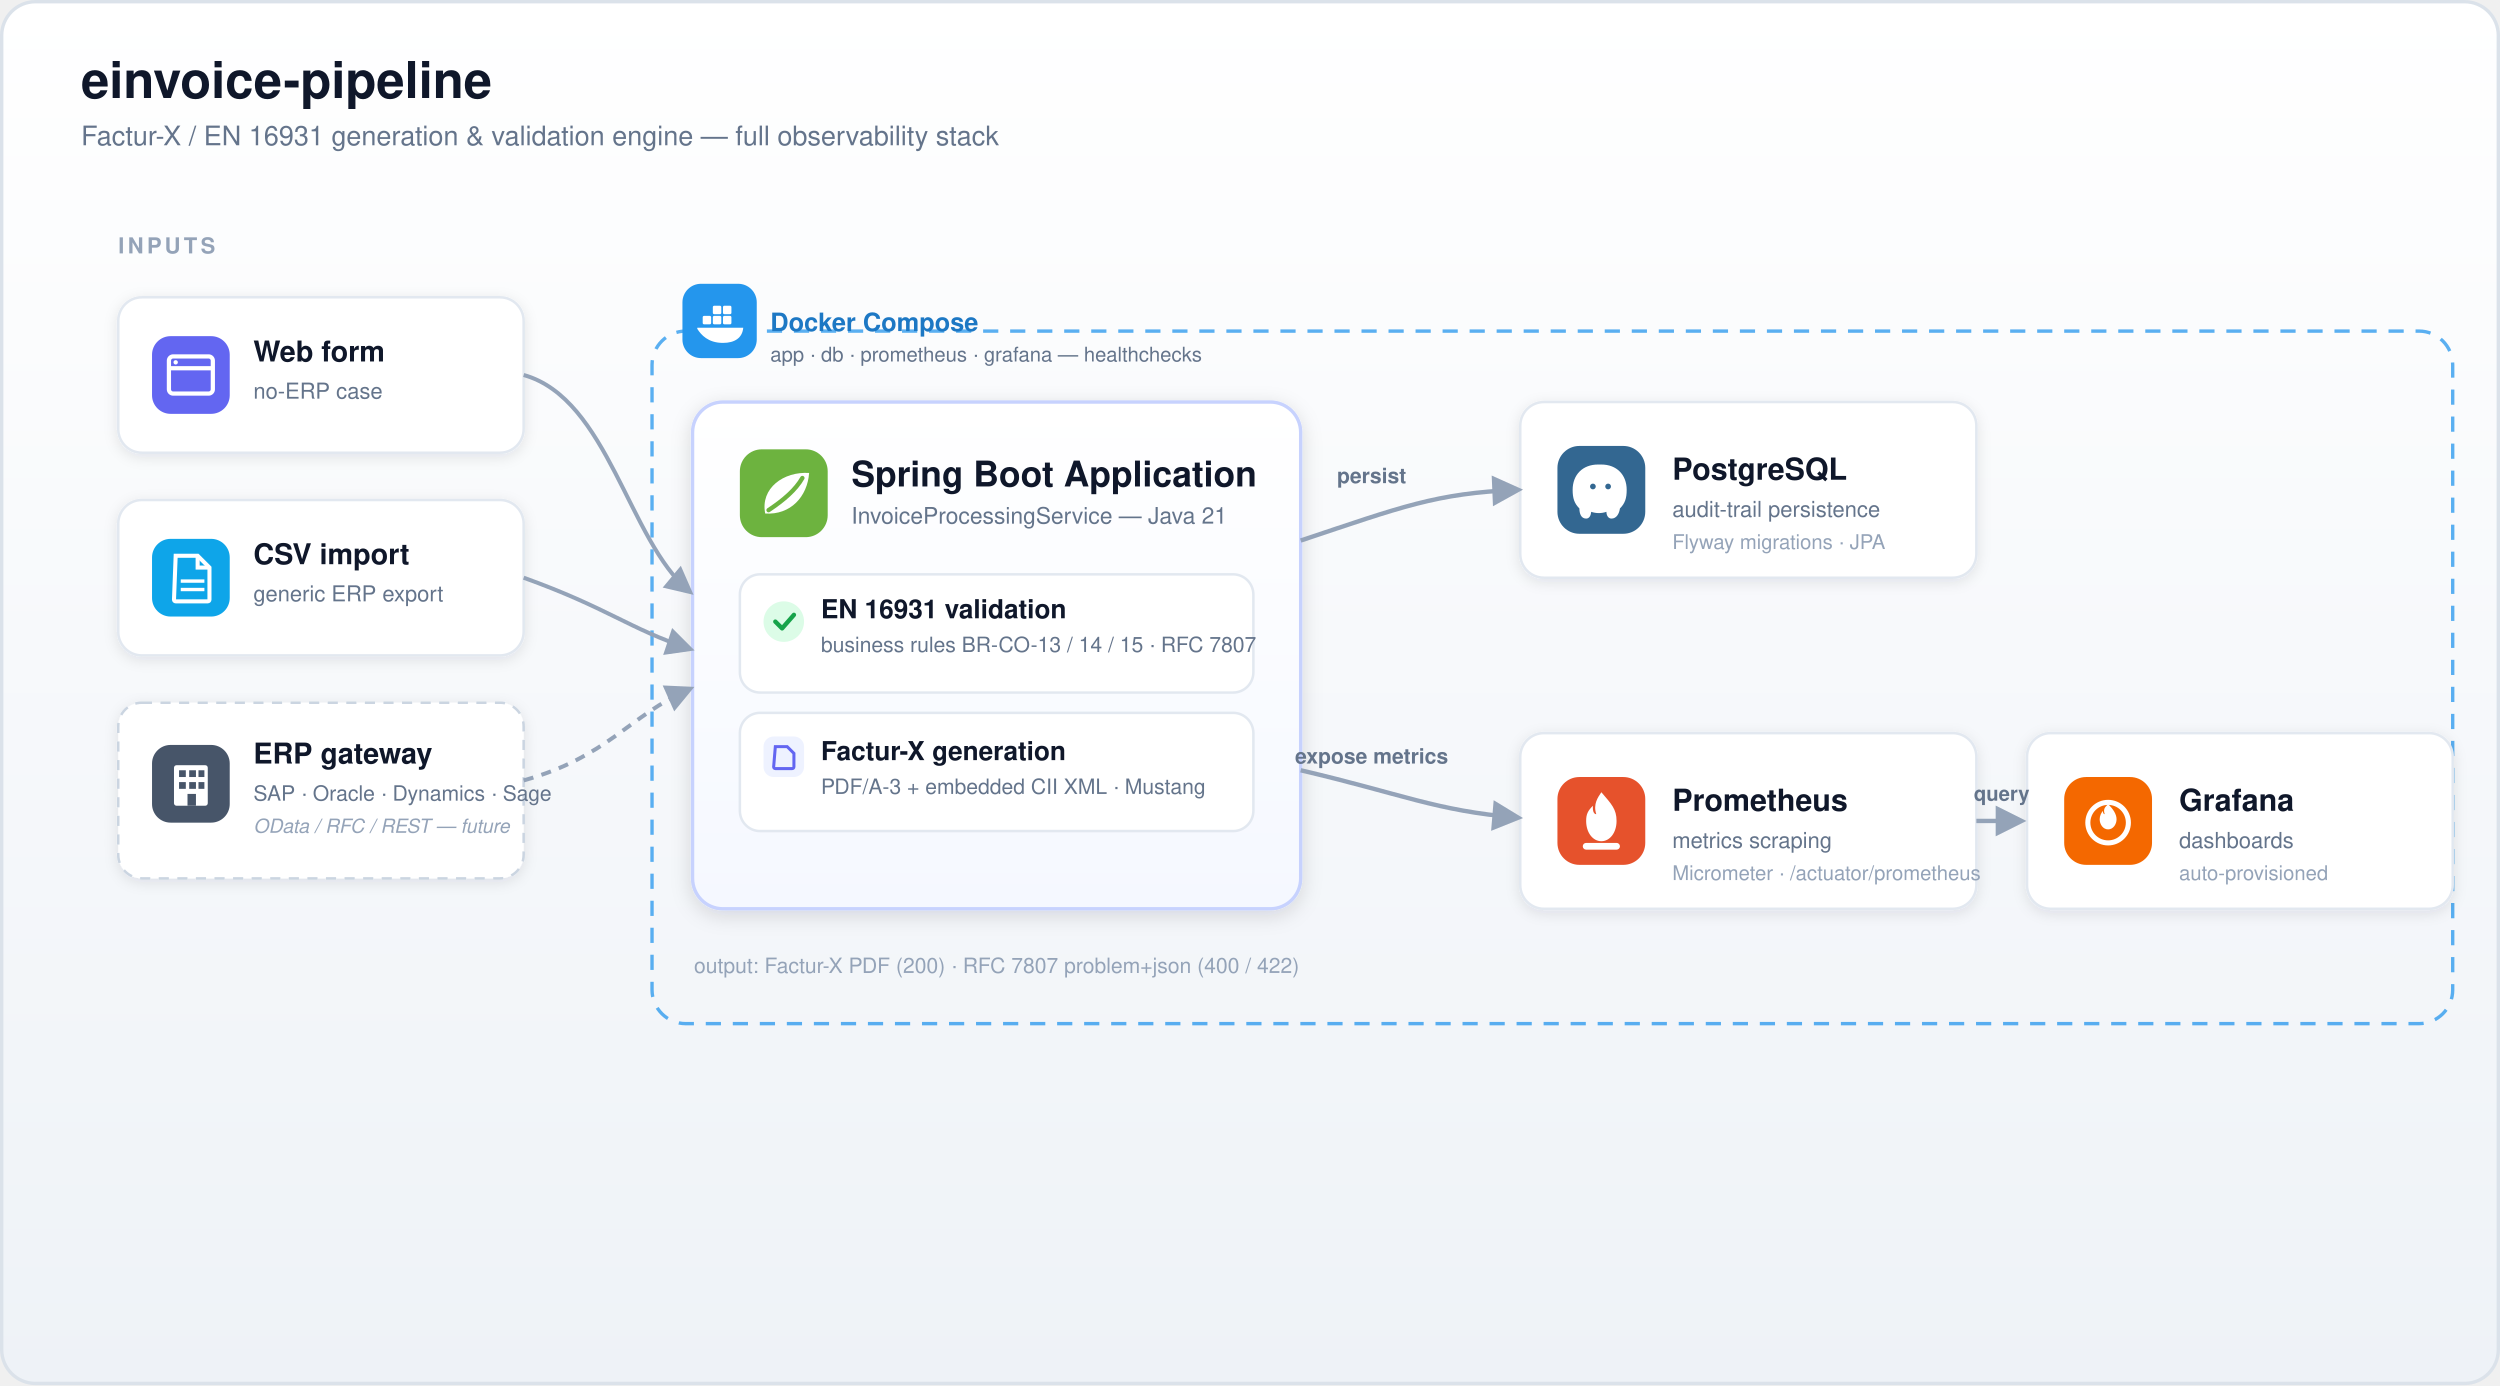
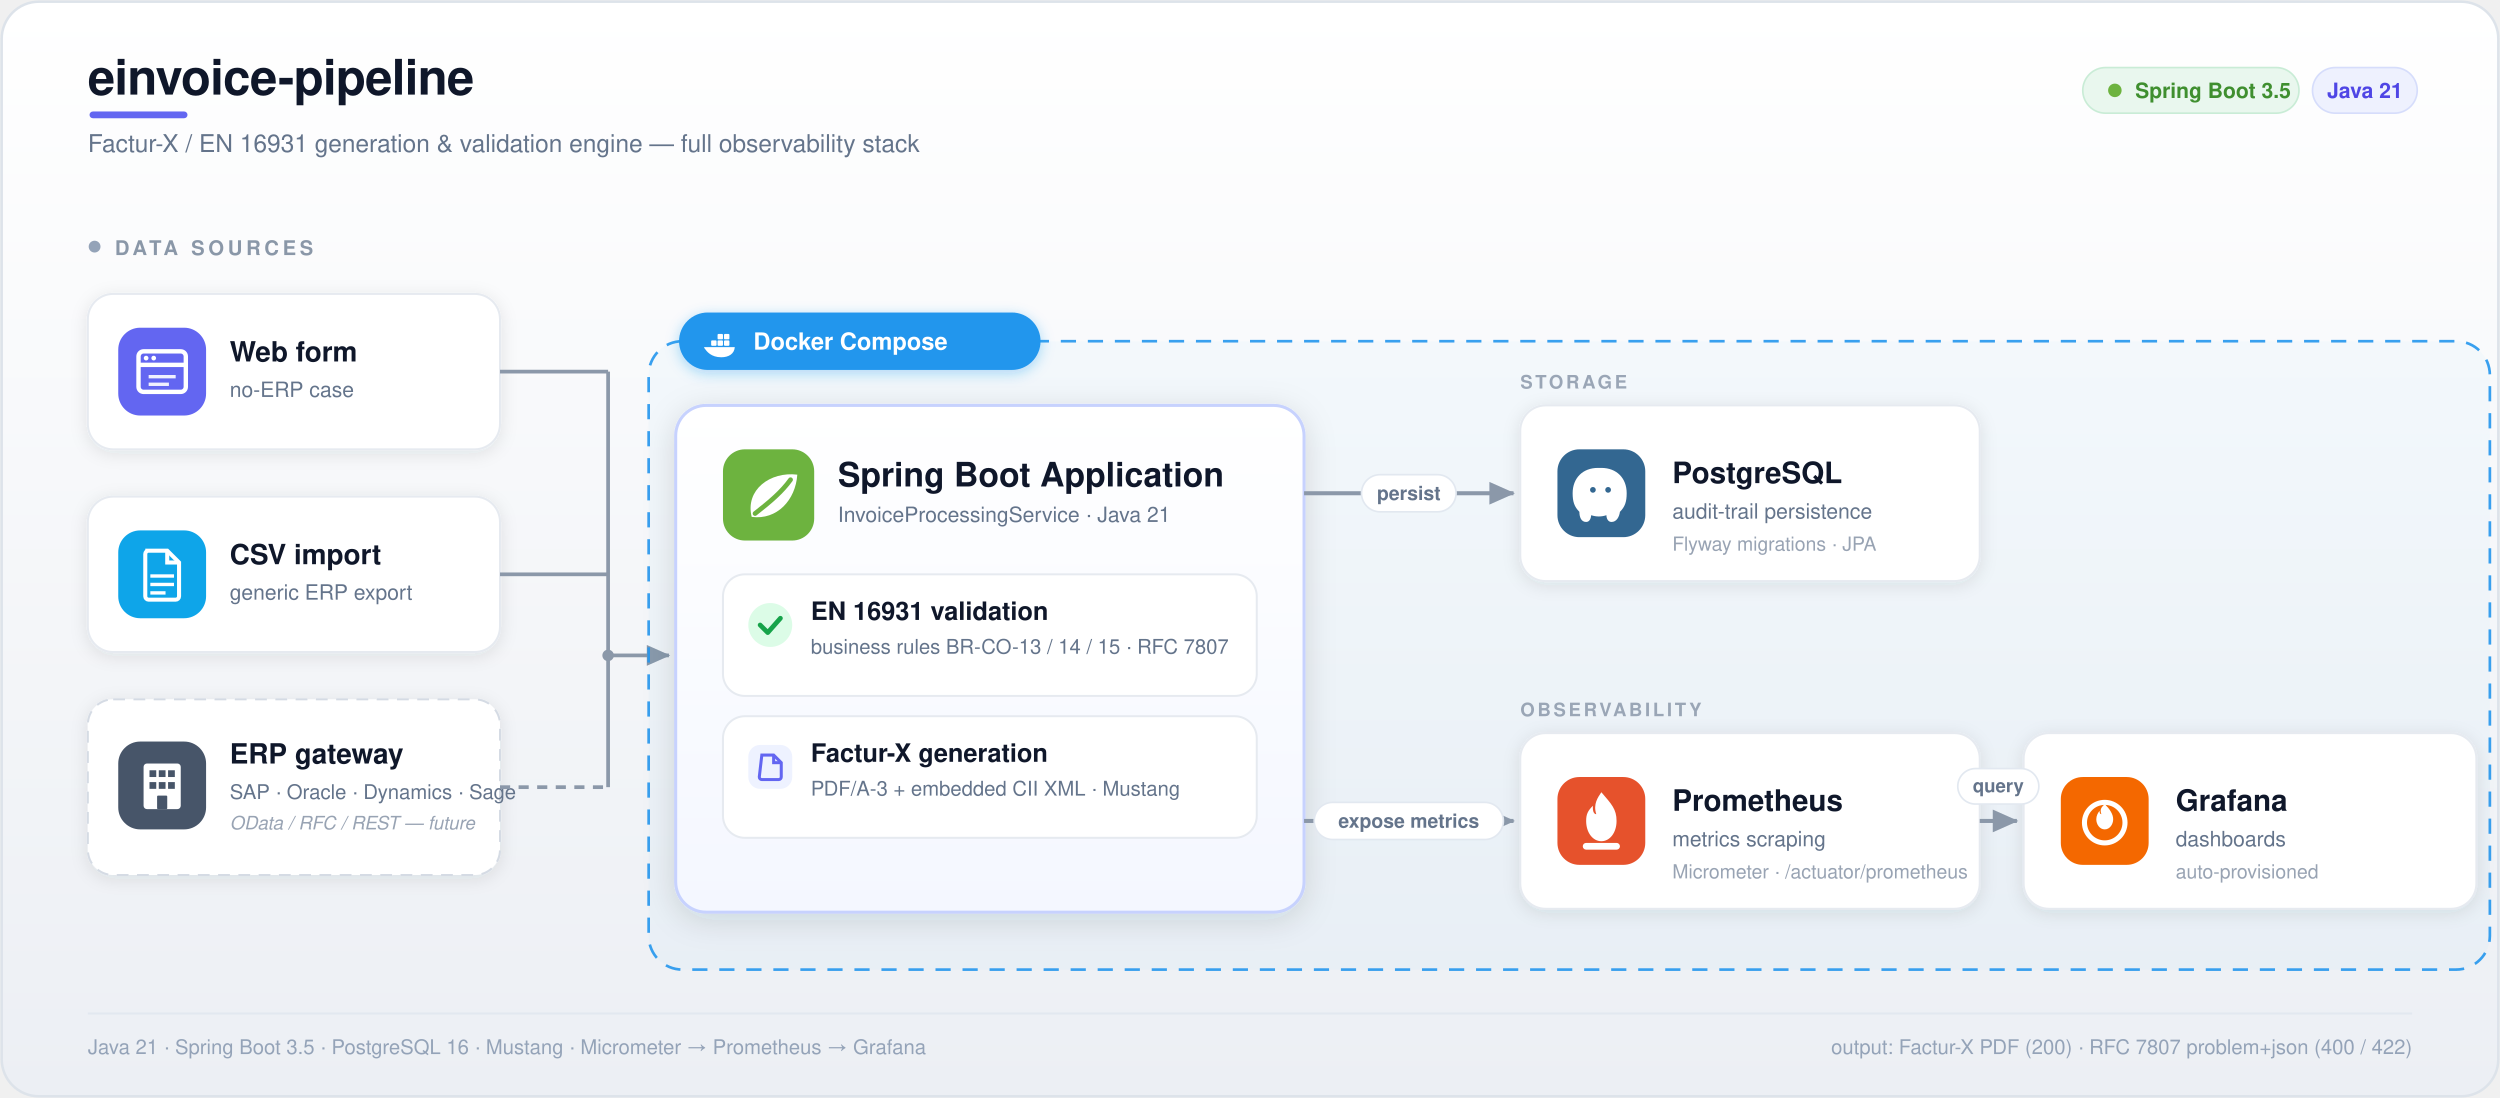
- <svg xmlns="http://www.w3.org/2000/svg" width="1480" height="820" viewBox="0 0 1480 820" font-family="'Segoe UI', system-ui, -apple-system, Helvetica, Arial, sans-serif" role="img" aria-label="einvoice-pipeline architecture diagram">
+ <svg xmlns="http://www.w3.org/2000/svg" width="1480" height="650" viewBox="0 0 1480 650" font-family="'Segoe UI', system-ui, -apple-system, Helvetica, Arial, sans-serif" role="img" aria-label="einvoice-pipeline architecture diagram">
  <defs>
    <linearGradient id="canvas" x1="0" y1="0" x2="0" y2="1">
      <stop offset="0" stop-color="#ffffff" />
-       <stop offset="1" stop-color="#eef2f7" />
+       <stop offset="1" stop-color="#eceff4" />
    </linearGradient>
    <linearGradient id="appGrad" x1="0" y1="0" x2="0" y2="1">
      <stop offset="0" stop-color="#ffffff" />
-       <stop offset="1" stop-color="#f5f8ff" />
+       <stop offset="1" stop-color="#f4f7ff" />
    </linearGradient>
-     <filter id="shadow" x="-20%" y="-20%" width="140%" height="140%">
-       <feDropShadow dx="0" dy="3" stdDeviation="6" flood-color="#0f172a" flood-opacity="0.14" />
+     <filter id="cardShadow" x="-20%" y="-20%" width="140%" height="140%">
+       <feDropShadow dx="0" dy="2" stdDeviation="5" flood-color="#1e293b" flood-opacity="0.10" />
    </filter>
-     <filter id="softShadow" x="-20%" y="-20%" width="140%" height="140%">
-       <feDropShadow dx="0" dy="2" stdDeviation="4" flood-color="#0f172a" flood-opacity="0.10" />
+     <filter id="engineShadow" x="-20%" y="-20%" width="140%" height="140%">
+       <feDropShadow dx="0" dy="4" stdDeviation="9" flood-color="#1e293b" flood-opacity="0.13" />
    </filter>
-     <marker id="arrow" viewBox="0 0 10 10" refX="8" refY="5" markerWidth="7" markerHeight="7" orient="auto-start-reverse">
-       <path d="M0 0 L10 5 L0 10 z" fill="#94a3b8" />
+     <filter id="tabShadow" x="-40%" y="-40%" width="180%" height="180%">
+       <feDropShadow dx="0" dy="2" stdDeviation="4" flood-color="#2496ed" flood-opacity="0.35" />
+     </filter>
+     <marker id="arrow" viewBox="0 0 10 10" refX="8.5" refY="5" markerWidth="7" markerHeight="7" orient="auto-start-reverse">
+       <path d="M0 1 L9 5 L0 9 z" fill="#8b98a9" />
    </marker>
  </defs>
-   <rect x="1" y="1" width="1478" height="818" rx="20" fill="url(#canvas)" stroke="#dbe2ea" stroke-width="2" />
-   <text x="48" y="58" font-size="30" font-weight="700" fill="#0f172a">einvoice-pipeline</text>
-   <text x="48" y="86" font-size="16" fill="#64748b">Factur-X / EN 16931 generation &amp; validation engine — full observability stack</text>
-   <text x="70" y="150" font-size="13" font-weight="700" letter-spacing="2" fill="#94a3b8">INPUTS</text>
-   <g filter="url(#softShadow)">
-     <rect x="70" y="176" width="240" height="92" rx="14" fill="#ffffff" stroke="#e2e8f0" stroke-width="1.5" />
+   <rect x="1" y="1" width="1478" height="648" rx="22" fill="url(#canvas)" stroke="#dde3ea" stroke-width="1.5" />
+   <text x="52" y="56" font-size="29" font-weight="700" fill="#0f172a" letter-spacing="-0.4">einvoice-pipeline</text>
+   <rect x="53" y="66" width="58" height="4" rx="2" fill="#6366f1" />
+   <text x="52" y="90" font-size="14.5" fill="#64748b">Factur-X / EN 16931 generation &amp; validation engine — full observability stack</text>
+   <rect x="1233" y="40" width="128" height="27" rx="13.5" fill="#e9f7ee" stroke="#c9ecd6" stroke-width="1" />
+   <circle cx="1252" cy="53.5" r="4" fill="#6db33f" />
+   <text x="1264" y="58" font-size="12.5" font-weight="600" fill="#3f8f2f">Spring Boot 3.5</text>
+   <rect x="1369" y="40" width="62" height="27" rx="13.5" fill="#eef1fe" stroke="#d6ddfb" stroke-width="1" />
+   <text x="1400" y="58" font-size="12.5" font-weight="600" fill="#4f46e5" text-anchor="middle">Java 21</text>
+   <circle cx="56" cy="146" r="3.5" fill="#94a3b8" />
+   <text x="68" y="151" font-size="12" font-weight="700" letter-spacing="2.2" fill="#8a97a8">DATA SOURCES</text>
+   <g filter="url(#cardShadow)">
+     <rect x="52" y="174" width="244" height="92" rx="15" fill="#ffffff" stroke="#e6eaf0" stroke-width="1.2" />
  </g>
-   <g transform="translate(90,199)">
-     <rect width="46" height="46" rx="11" fill="#6366f1" />
-     <g transform="translate(0,0)">
-       <rect x="10" y="12" width="26" height="22" rx="2.5" fill="none" stroke="#fff" stroke-width="2.5" />
-       <line x1="10" y1="19" x2="36" y2="19" stroke="#fff" stroke-width="2.5" />
-       <circle cx="14" cy="15.5" r="1.3" fill="#fff" />
+   <g transform="translate(70,194)">
+     <rect width="52" height="52" rx="13" fill="#6366f1" />
+     <rect x="12" y="14" width="28" height="24" rx="3" fill="none" stroke="#fff" stroke-width="2.6" />
+     <line x1="12" y1="22" x2="40" y2="22" stroke="#fff" stroke-width="2.6" />
+     <circle cx="16.5" cy="18" r="1.4" fill="#fff" />
+     <circle cx="21" cy="18" r="1.4" fill="#fff" />
+     <line x1="18" y1="29" x2="34" y2="29" stroke="#fff" stroke-width="2" opacity="0.9" />
+     <line x1="18" y1="33.5" x2="30" y2="33.5" stroke="#fff" stroke-width="2" opacity="0.9" />
+   </g>
+   <text x="136" y="214" font-size="16.5" font-weight="600" fill="#0f172a">Web form</text>
+   <text x="136" y="235" font-size="12.5" fill="#64748b">no-ERP case</text>
+   <g filter="url(#cardShadow)">
+     <rect x="52" y="294" width="244" height="92" rx="15" fill="#ffffff" stroke="#e6eaf0" stroke-width="1.2" />
+   </g>
+   <g transform="translate(70,314)">
+     <rect width="52" height="52" rx="13" fill="#0ea5e9" />
+     <path d="M16 12 h13 l7 7 v20 a2 2 0 0 1 -2 2 h-16 a2 2 0 0 1 -2 -2 v-25 a2 2 0 0 1 2 -2 z" fill="none" stroke="#fff" stroke-width="2.4" />
+     <path d="M29 12 v7 h7" fill="none" stroke="#fff" stroke-width="2.4" />
+     <line x1="19" y1="27" x2="33" y2="27" stroke="#fff" stroke-width="2" />
+     <line x1="19" y1="32" x2="33" y2="32" stroke="#fff" stroke-width="2" />
+     <line x1="19" y1="37" x2="28" y2="37" stroke="#fff" stroke-width="2" />
+   </g>
+   <text x="136" y="334" font-size="16.5" font-weight="600" fill="#0f172a">CSV import</text>
+   <text x="136" y="355" font-size="12.5" fill="#64748b">generic ERP export</text>
+   <g filter="url(#cardShadow)">
+     <rect x="52" y="414" width="244" height="104" rx="15" fill="#ffffff" stroke="#d5dbe4" stroke-width="1.2" stroke-dasharray="7 5" />
+   </g>
+   <g transform="translate(70,439)">
+     <rect width="52" height="52" rx="13" fill="#475569" />
+     <rect x="15" y="13" width="22" height="27" rx="2" fill="#fff" />
+     <g fill="#475569">
+       <rect x="18.5" y="17" width="4" height="4" />
+       <rect x="24" y="17" width="4" height="4" />
+       <rect x="29.5" y="17" width="4" height="4" />
+       <rect x="18.5" y="24" width="4" height="4" />
+       <rect x="24" y="24" width="4" height="4" />
+       <rect x="29.5" y="24" width="4" height="4" />
+       <rect x="23" y="32" width="6" height="8" rx="0.5" />
    </g>
  </g>
-   <text x="150" y="214" font-size="17" font-weight="600" fill="#0f172a">Web form</text>
-   <text x="150" y="236" font-size="13" fill="#64748b">no-ERP case</text>
-   <g filter="url(#softShadow)">
-     <rect x="70" y="296" width="240" height="92" rx="14" fill="#ffffff" stroke="#e2e8f0" stroke-width="1.5" />
+   <text x="136" y="452" font-size="16.5" font-weight="600" fill="#0f172a">ERP gateway</text>
+   <text x="136" y="473" font-size="12" fill="#64748b">SAP · Oracle · Dynamics · Sage</text>
+   <text x="136" y="491" font-size="11" fill="#98a3b3" font-style="italic">OData / RFC / REST — future</text>
+   <g stroke="#8b98a9" stroke-width="2.2" fill="none">
+     <path d="M296 220 H 360" />
+     <path d="M296 340 H 360" />
+     <path d="M296 466 H 360" stroke-dasharray="6 5" />
+     <path d="M360 220 V 466" />
+     <path d="M360 388 H 396" marker-end="url(#arrow)" />
  </g>
-   <g transform="translate(90,319)">
-     <rect width="46" height="46" rx="11" fill="#0ea5e9" />
-     <path d="M14 10 h13 l7 7 v19 a1 1 0 0 1 -1 1 h-19 a1 1 0 0 1 -1 -1 z" fill="none" stroke="#fff" stroke-width="2.4" />
-     <path d="M27 10 v7 h7" fill="none" stroke="#fff" stroke-width="2.4" />
-     <line x1="17" y1="25" x2="31" y2="25" stroke="#fff" stroke-width="2" />
-     <line x1="17" y1="30" x2="31" y2="30" stroke="#fff" stroke-width="2" />
+   <circle cx="360" cy="388" r="3.4" fill="#8b98a9" />
+   <rect x="384" y="202" width="1090" height="372" rx="20" fill="#2496ed" fill-opacity="0.035" stroke="#2496ed" stroke-width="1.6" stroke-dasharray="9 7" opacity="0.9" />
+   <g filter="url(#tabShadow)">
+     <rect x="402" y="185" width="214" height="34" rx="17" fill="#2496ed" />
  </g>
-   <text x="150" y="334" font-size="17" font-weight="600" fill="#0f172a">CSV import</text>
-   <text x="150" y="356" font-size="13" fill="#64748b">generic ERP export</text>
-   <g filter="url(#softShadow)">
-     <rect x="70" y="416" width="240" height="104" rx="14" fill="#ffffff" stroke="#cbd5e1" stroke-width="1.5" stroke-dasharray="6 5" />
+   <g fill="#fff" transform="translate(416,194)">
+     <rect x="5" y="7.5" width="3.2" height="3.2" rx="0.5" />
+     <rect x="8.8" y="7.5" width="3.2" height="3.2" rx="0.5" />
+     <rect x="12.6" y="7.5" width="3.2" height="3.2" rx="0.5" />
+     <rect x="8.8" y="3.7" width="3.2" height="3.2" rx="0.5" />
+     <rect x="12.6" y="3.7" width="3.2" height="3.2" rx="0.5" />
+     <path d="M1 11.5 h18 c-0.3 4 -3.6 6 -8 6 c-6 0 -8.6 -3.4 -10 -5.4 c-0.4 -0.6 0 -0.6 0 -0.6 z" />
  </g>
-   <g transform="translate(90,441)">
-     <rect width="46" height="46" rx="11" fill="#475569" />
-     <rect x="13" y="12" width="20" height="24" rx="1.5" fill="#fff" />
-     <g fill="#475569">
-       <rect x="16" y="15" width="4" height="4" />
-       <rect x="22" y="15" width="4" height="4" />
-       <rect x="27.5" y="15" width="3.5" height="4" />
-       <rect x="16" y="22" width="4" height="4" />
-       <rect x="22" y="22" width="4" height="4" />
-       <rect x="27.5" y="22" width="3.5" height="4" />
-       <rect x="21" y="29" width="5" height="7" />
-     </g>
+   <text x="446" y="207" font-size="14" font-weight="700" fill="#ffffff">Docker Compose</text>
+   <text x="900" y="230" font-size="11" font-weight="700" letter-spacing="1.6" fill="#9aa6b6">STORAGE</text>
+   <text x="900" y="424" font-size="11" font-weight="700" letter-spacing="1.6" fill="#9aa6b6">OBSERVABILITY</text>
+   <g filter="url(#engineShadow)">
+     <rect x="400" y="240" width="372" height="300" rx="18" fill="url(#appGrad)" stroke="#c7d2fe" stroke-width="1.8" />
  </g>
-   <text x="150" y="452" font-size="17" font-weight="600" fill="#0f172a">ERP gateway</text>
-   <text x="150" y="474" font-size="12.5" fill="#64748b">SAP · Oracle · Dynamics · Sage</text>
-   <text x="150" y="493" font-size="11.5" fill="#94a3b8" font-style="italic">OData / RFC / REST — future</text>
-   <g filter="url(#shadow)">
-     <rect x="410" y="238" width="360" height="300" rx="18" fill="url(#appGrad)" stroke="#c7d2fe" stroke-width="2" />
+   <g transform="translate(428,266)">
+     <rect width="54" height="54" rx="13" fill="#6db33f" />
+     <path d="M17 40 C 13 24 28 13 44 15 C 43 30 32 42 17 40 Z" fill="#fff" />
+     <path d="M19 38 C 28 31 35 25 40 18" fill="none" stroke="#6db33f" stroke-width="2.8" stroke-linecap="round" />
  </g>
-   <g transform="translate(438,266)">
-     <rect width="52" height="52" rx="13" fill="#6db33f" />
-     <path d="M15 38 C 12 23 26 13 41 14 C 40 28 30 39 15 38 Z" fill="#fff" />
-     <path d="M17 36 C 26 30 33 24 37 17" fill="none" stroke="#6db33f" stroke-width="2.6" stroke-linecap="round" />
+   <text x="496" y="288" font-size="20" font-weight="700" fill="#0f172a">Spring Boot Application</text>
+   <text x="496" y="309" font-size="12.5" fill="#64748b">InvoiceProcessingService · Java 21</text>
+   <rect x="428" y="340" width="316" height="72" rx="13" fill="#ffffff" stroke="#e6eaf0" stroke-width="1.2" />
+   <circle cx="456" cy="370" r="13" fill="#dcfce7" />
+   <path d="M450 370 l4.5 4.5 l7.5 -8.5" fill="none" stroke="#16a34a" stroke-width="2.8" stroke-linecap="round" stroke-linejoin="round" />
+   <text x="480" y="367" font-size="15" font-weight="600" fill="#0f172a">EN 16931 validation</text>
+   <text x="480" y="387" font-size="12" fill="#64748b">business rules BR-CO-13 / 14 / 15 · RFC 7807</text>
+   <rect x="428" y="424" width="316" height="72" rx="13" fill="#ffffff" stroke="#e6eaf0" stroke-width="1.2" />
+   <g transform="translate(443,441)">
+     <rect width="26" height="26" rx="7" fill="#eef2ff" />
+     <path d="M8 6 h7 l4.5 4.5 v8.5 a1.5 1.5 0 0 1 -1.5 1.5 h-10 a1.5 1.5 0 0 1 -1.5 -1.5 z" fill="none" stroke="#6366f1" stroke-width="1.8" />
+     <path d="M15 6 v4.5 h4.5" fill="none" stroke="#6366f1" stroke-width="1.8" />
  </g>
-   <text x="504" y="288" font-size="21" font-weight="700" fill="#0f172a">Spring Boot Application</text>
-   <text x="504" y="310" font-size="13.5" fill="#64748b">InvoiceProcessingService — Java 21</text>
-   <rect x="438" y="340" width="304" height="70" rx="12" fill="#ffffff" stroke="#e2e8f0" stroke-width="1.5" />
-   <circle cx="464" cy="368" r="12" fill="#dcfce7" />
-   <path d="M459 368 l4 4 l7 -8" fill="none" stroke="#16a34a" stroke-width="2.6" stroke-linecap="round" stroke-linejoin="round" />
-   <text x="486" y="366" font-size="15.5" font-weight="600" fill="#0f172a">EN 16931 validation</text>
-   <text x="486" y="386" font-size="12.5" fill="#64748b">business rules BR-CO-13 / 14 / 15 · RFC 7807</text>
-   <rect x="438" y="422" width="304" height="70" rx="12" fill="#ffffff" stroke="#e2e8f0" stroke-width="1.5" />
-   <g transform="translate(452,436)">
-     <rect width="24" height="24" rx="6" fill="#eef2ff" />
-     <path d="M7 6 h7 l4 4 v8 a1 1 0 0 1 -1 1 h-10 a1 1 0 0 1 -1 -1 z" fill="none" stroke="#6366f1" stroke-width="1.8" />
+   <text x="480" y="451" font-size="15" font-weight="600" fill="#0f172a">Factur-X generation</text>
+   <text x="480" y="471" font-size="12" fill="#64748b">PDF/A-3 + embedded CII XML · Mustang</text>
+   <g filter="url(#cardShadow)">
+     <rect x="900" y="240" width="272" height="104" rx="15" fill="#ffffff" stroke="#e6eaf0" stroke-width="1.2" />
  </g>
-   <text x="486" y="450" font-size="15.5" font-weight="600" fill="#0f172a">Factur-X generation</text>
-   <text x="486" y="470" font-size="12.5" fill="#64748b">PDF/A-3 + embedded CII XML · Mustang</text>
-   <rect x="386" y="196" width="1066" height="410" rx="20" fill="none" stroke="#2496ed" stroke-width="2" stroke-dasharray="9 7" opacity="0.75" />
-   <g transform="translate(404,168)">
-     <rect width="44" height="44" rx="11" fill="#2496ed" />
-     <g fill="#fff">
-       <rect x="12" y="19" width="5" height="5" rx="0.8" />
-       <rect x="18" y="19" width="5" height="5" rx="0.8" />
-       <rect x="24" y="19" width="5" height="5" rx="0.8" />
-       <rect x="18" y="13" width="5" height="5" rx="0.8" />
-       <rect x="24" y="13" width="5" height="5" rx="0.8" />
-       <path d="M9 26 h27 c-0.5 6 -5 9 -12 9 c-9 0 -13 -5 -15 -8 c-0.6 -1 0 -1 0 -1 z" />
-     </g>
-   </g>
-   <text x="456" y="196" font-size="15" font-weight="700" fill="#1d78c4">Docker Compose</text>
-   <text x="456" y="214" font-size="12" fill="#64748b">app · db · prometheus · grafana — healthchecks</text>
-   <g filter="url(#softShadow)">
-     <rect x="900" y="238" width="270" height="104" rx="14" fill="#ffffff" stroke="#e2e8f0" stroke-width="1.5" />
-   </g>
-   <g transform="translate(922,264)">
+   <g transform="translate(922,266)">
    <rect width="52" height="52" rx="13" fill="#336791" />
    <g transform="translate(3,2)">
      <path d="M23 9 c9 0 15 6 15 15 c0 5 -1 8 -4 11 c-0.4 3 -2 6 -5 6 c-2 0 -3 -2 -3 -4 c-3 1 -6 1 -9 0 c-0.2 2 -1 4 -3 4 c-3 0 -4 -3 -4 -6 c-3 -3 -4 -6 -4 -11 c0 -9 6 -15 15 -15 z" fill="#fff" />
      <circle cx="18" cy="22" r="1.7" fill="#336791" />
      <circle cx="27" cy="22" r="1.7" fill="#336791" />
    </g>
  </g>
-   <text x="990" y="284" font-size="18" font-weight="700" fill="#0f172a">PostgreSQL</text>
-   <text x="990" y="306" font-size="13" fill="#64748b">audit-trail persistence</text>
-   <text x="990" y="325" font-size="12" fill="#94a3b8">Flyway migrations · JPA</text>
-   <g filter="url(#softShadow)">
-     <rect x="900" y="434" width="270" height="104" rx="14" fill="#ffffff" stroke="#e2e8f0" stroke-width="1.5" />
+   <text x="990" y="286" font-size="17.5" font-weight="700" fill="#0f172a">PostgreSQL</text>
+   <text x="990" y="307" font-size="12.5" fill="#64748b">audit-trail persistence</text>
+   <text x="990" y="326" font-size="11.5" fill="#98a3b3">Flyway migrations · JPA</text>
+   <g filter="url(#cardShadow)">
+     <rect x="900" y="434" width="272" height="104" rx="15" fill="#ffffff" stroke="#e6eaf0" stroke-width="1.2" />
  </g>
  <g transform="translate(922,460)">
    <rect width="52" height="52" rx="13" fill="#e6522c" />
    <path d="M26 9 c6 7 9 10 9 17 c0 7 -4 12 -9 12 c-5 0 -9 -5 -9 -12 c0 -4 1 -6 4 -9 c-0.3 4 1 5 2 5 c-2 -6 1 -10 3 -13 z" fill="#fff" />
    <rect x="15" y="39" width="22" height="4" rx="2" fill="#fff" />
  </g>
-   <text x="990" y="480" font-size="18" font-weight="700" fill="#0f172a">Prometheus</text>
-   <text x="990" y="502" font-size="13" fill="#64748b">metrics scraping</text>
-   <text x="990" y="521" font-size="12" fill="#94a3b8">Micrometer · /actuator/prometheus</text>
-   <g filter="url(#softShadow)">
-     <rect x="1200" y="434" width="252" height="104" rx="14" fill="#ffffff" stroke="#e2e8f0" stroke-width="1.5" />
+   <text x="990" y="480" font-size="17.5" font-weight="700" fill="#0f172a">Prometheus</text>
+   <text x="990" y="501" font-size="12.5" fill="#64748b">metrics scraping</text>
+   <text x="990" y="520" font-size="11.5" fill="#98a3b3">Micrometer · /actuator/prometheus</text>
+   <g filter="url(#cardShadow)">
+     <rect x="1198" y="434" width="268" height="104" rx="15" fill="#ffffff" stroke="#e6eaf0" stroke-width="1.2" />
  </g>
-   <g transform="translate(1222,460)">
+   <g transform="translate(1220,460)">
    <rect width="52" height="52" rx="13" fill="#f46800" />
    <circle cx="26" cy="27" r="12" fill="none" stroke="#fff" stroke-width="3" />
    <path d="M26 16 c3 3 5 6 5 9 c0 3 -2 6 -5 6 c-3 0 -5 -3 -5 -6 c0 -2 1 -4 2 -5 c-0.2 2 1 2 1 2 c-1 -3 0 -4 2 -6 z" fill="#fff" />
  </g>
-   <text x="1290" y="480" font-size="18" font-weight="700" fill="#0f172a">Grafana</text>
-   <text x="1290" y="502" font-size="13" fill="#64748b">dashboards</text>
-   <text x="1290" y="521" font-size="12" fill="#94a3b8">auto-provisioned</text>
-   <path d="M310 222 C 360 236, 372 320, 408 350" fill="none" stroke="#94a3b8" stroke-width="2.4" marker-end="url(#arrow)" />
-   <path d="M310 342 C 360 360, 372 372, 408 384" fill="none" stroke="#94a3b8" stroke-width="2.4" marker-end="url(#arrow)" />
-   <path d="M310 462 C 360 448, 372 424, 408 408" fill="none" stroke="#94a3b8" stroke-width="2.4" stroke-dasharray="6 5" marker-end="url(#arrow)" />
-   <path d="M770 320 C 830 300, 850 292, 898 290" fill="none" stroke="#94a3b8" stroke-width="2.6" marker-end="url(#arrow)" />
-   <text x="812" y="286" font-size="12.5" font-weight="600" fill="#64748b" text-anchor="middle">persist</text>
-   <path d="M770 456 C 830 470, 850 480, 898 484" fill="none" stroke="#94a3b8" stroke-width="2.6" marker-end="url(#arrow)" />
-   <text x="812" y="452" font-size="12.5" font-weight="600" fill="#64748b" text-anchor="middle">expose metrics</text>
-   <path d="M1170 486 L 1196 486" fill="none" stroke="#94a3b8" stroke-width="2.6" marker-end="url(#arrow)" />
-   <text x="1185" y="474" font-size="12" font-weight="600" fill="#64748b" text-anchor="middle">query</text>
-   <text x="590" y="576" font-size="12.5" fill="#94a3b8" text-anchor="middle">output: Factur-X PDF (200) · RFC 7807 problem+json (400 / 422)</text>
+   <text x="1288" y="480" font-size="17.5" font-weight="700" fill="#0f172a">Grafana</text>
+   <text x="1288" y="501" font-size="12.5" fill="#64748b">dashboards</text>
+   <text x="1288" y="520" font-size="11.5" fill="#98a3b3">auto-provisioned</text>
+   <g stroke="#8b98a9" stroke-width="2.4" fill="none">
+     <path d="M772 292 H 896" marker-end="url(#arrow)" />
+     <path d="M772 486 H 896" marker-end="url(#arrow)" />
+     <path d="M1172 486 H 1194" marker-end="url(#arrow)" />
+   </g>
+   <g>
+     <rect x="806" y="281" width="56" height="22" rx="11" fill="#ffffff" stroke="#e2e8f0" stroke-width="1" />
+     <text x="834" y="296" font-size="11.5" font-weight="600" fill="#64748b" text-anchor="middle">persist</text>
+     <rect x="778" y="475" width="112" height="22" rx="11" fill="#ffffff" stroke="#e2e8f0" stroke-width="1" />
+     <text x="834" y="490" font-size="11.5" font-weight="600" fill="#64748b" text-anchor="middle">expose metrics</text>
+     <rect x="1159" y="455" width="48" height="21" rx="10.5" fill="#ffffff" stroke="#e2e8f0" stroke-width="1" />
+     <text x="1183" y="469" font-size="11" font-weight="600" fill="#64748b" text-anchor="middle">query</text>
+   </g>
+   <line x1="52" y1="600" x2="1428" y2="600" stroke="#e2e8f0" stroke-width="1.2" />
+   <text x="52" y="624" font-size="12" fill="#94a3b8">Java 21 · Spring Boot 3.5 · PostgreSQL 16 · Mustang · Micrometer → Prometheus → Grafana</text>
+   <text x="1428" y="624" font-size="12" fill="#94a3b8" text-anchor="end">output: Factur-X PDF (200) · RFC 7807 problem+json (400 / 422)</text>
</svg>
